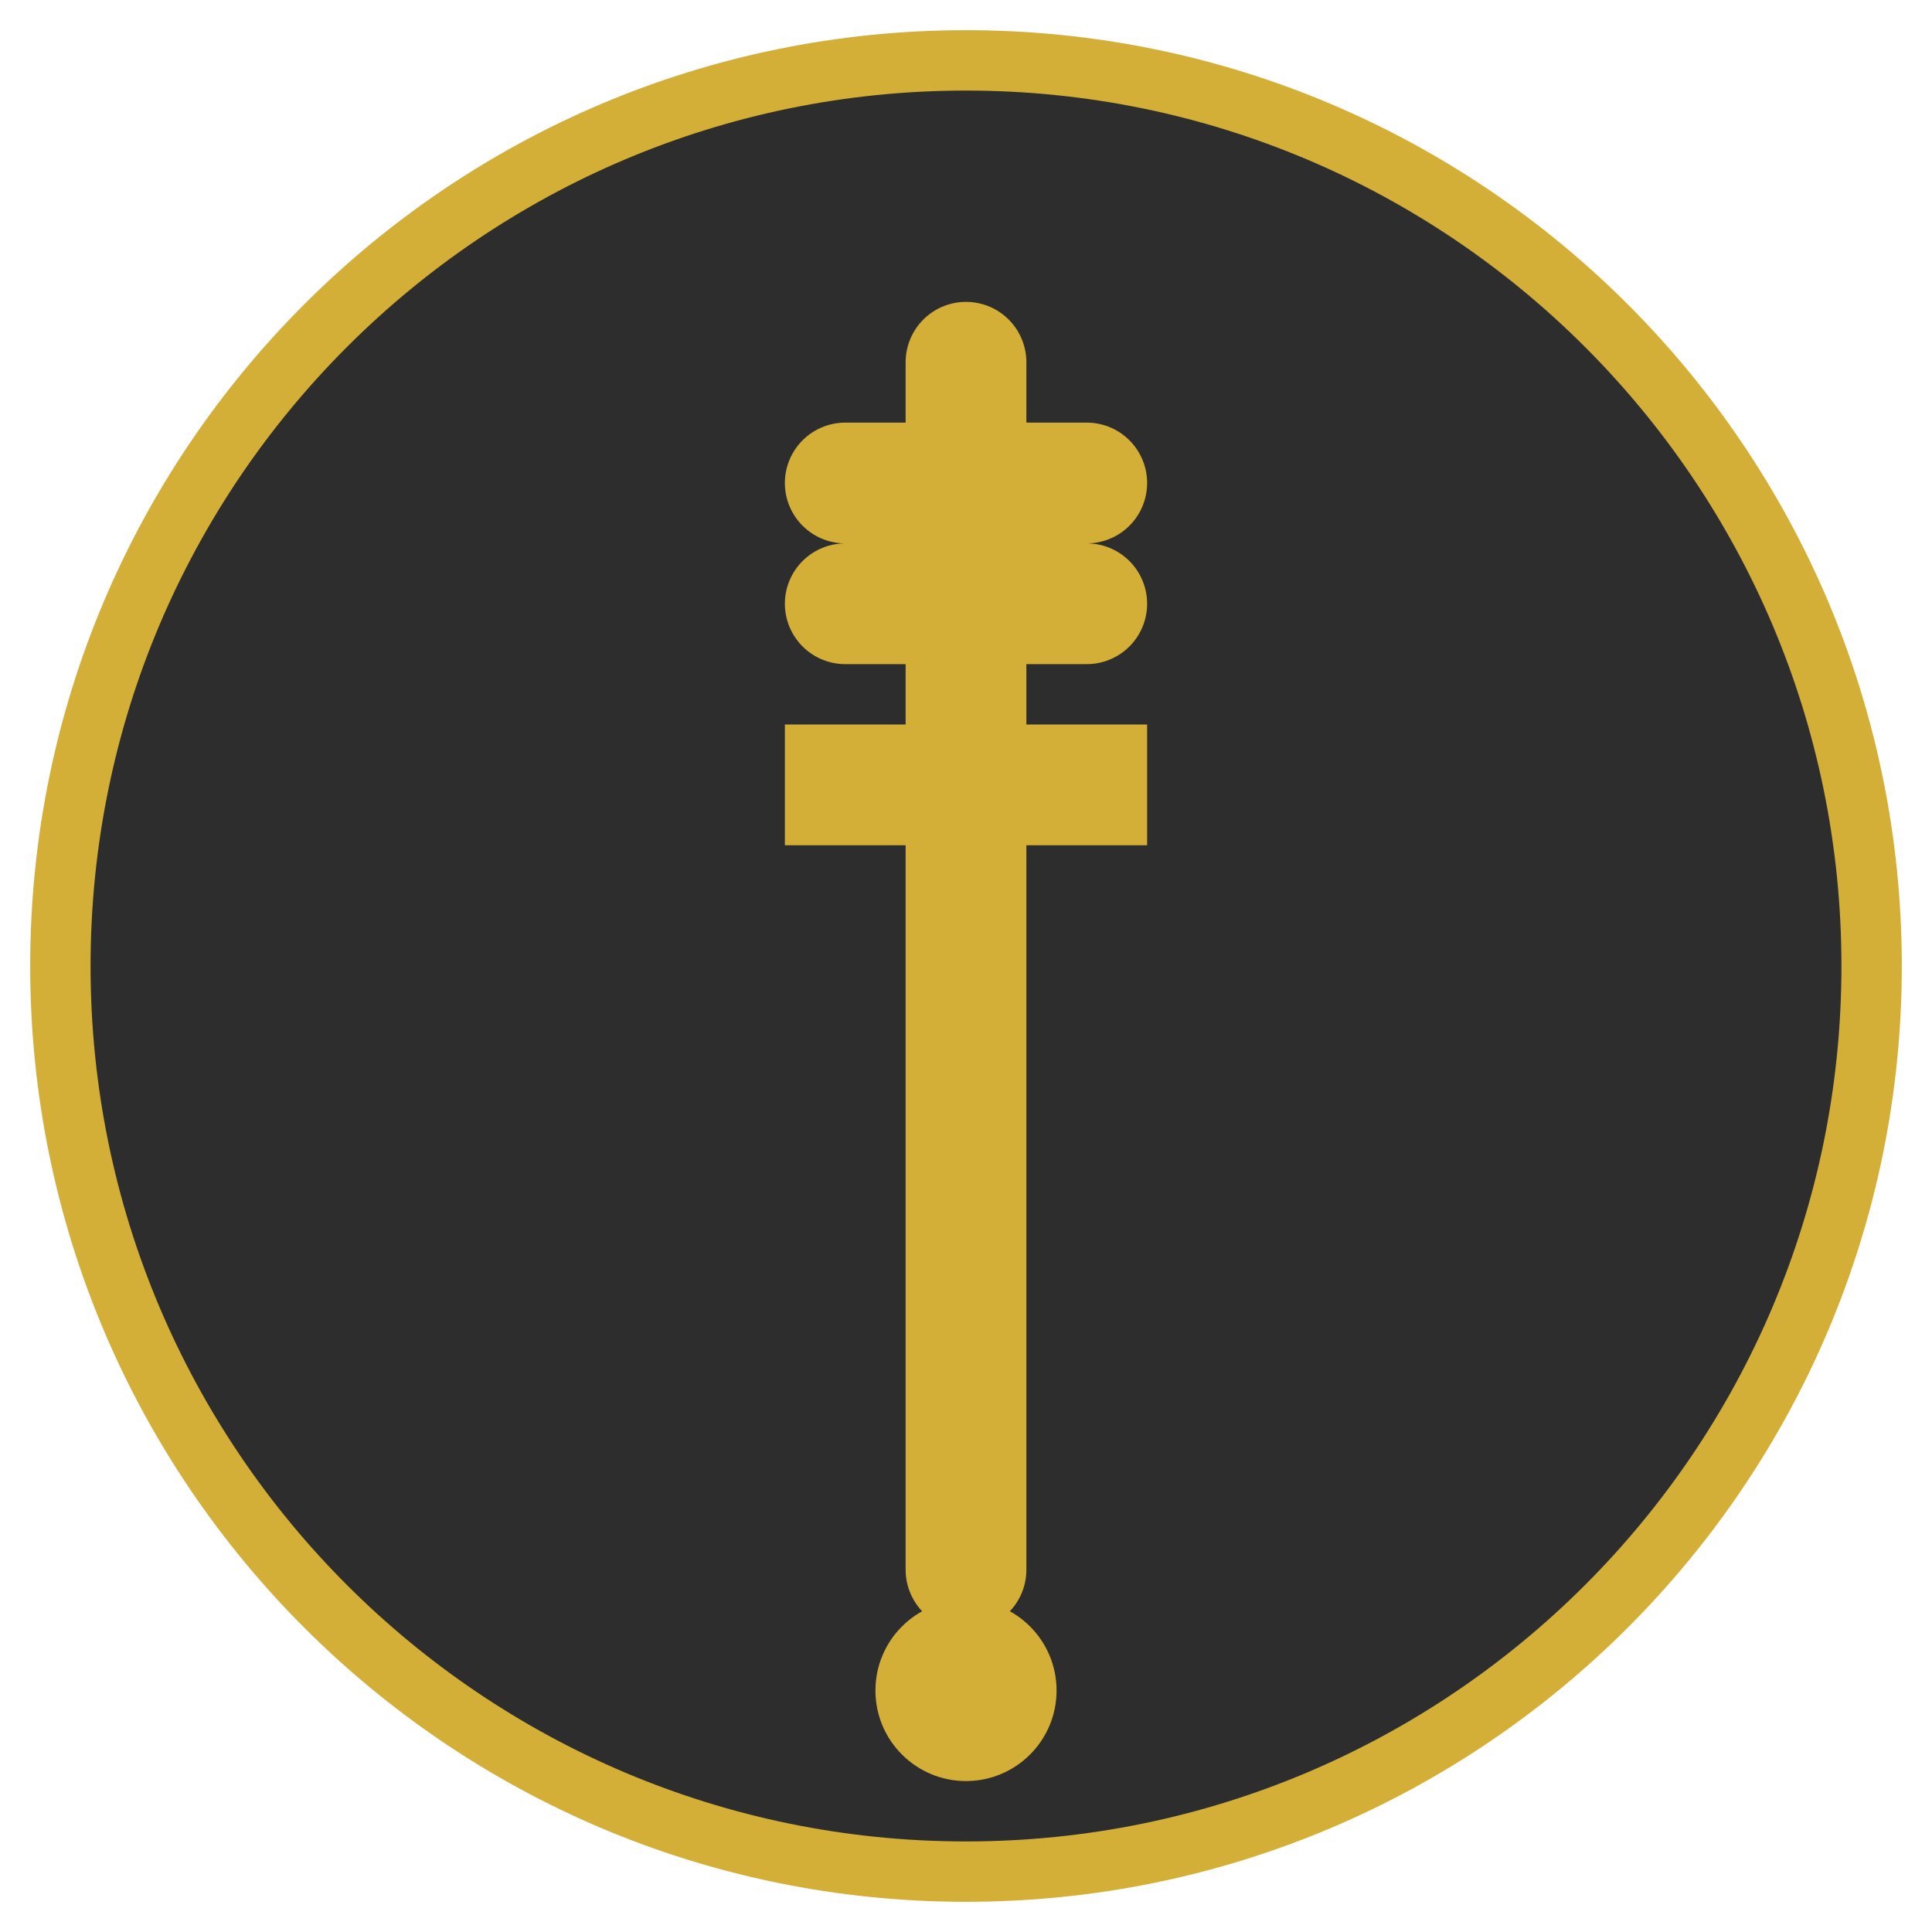
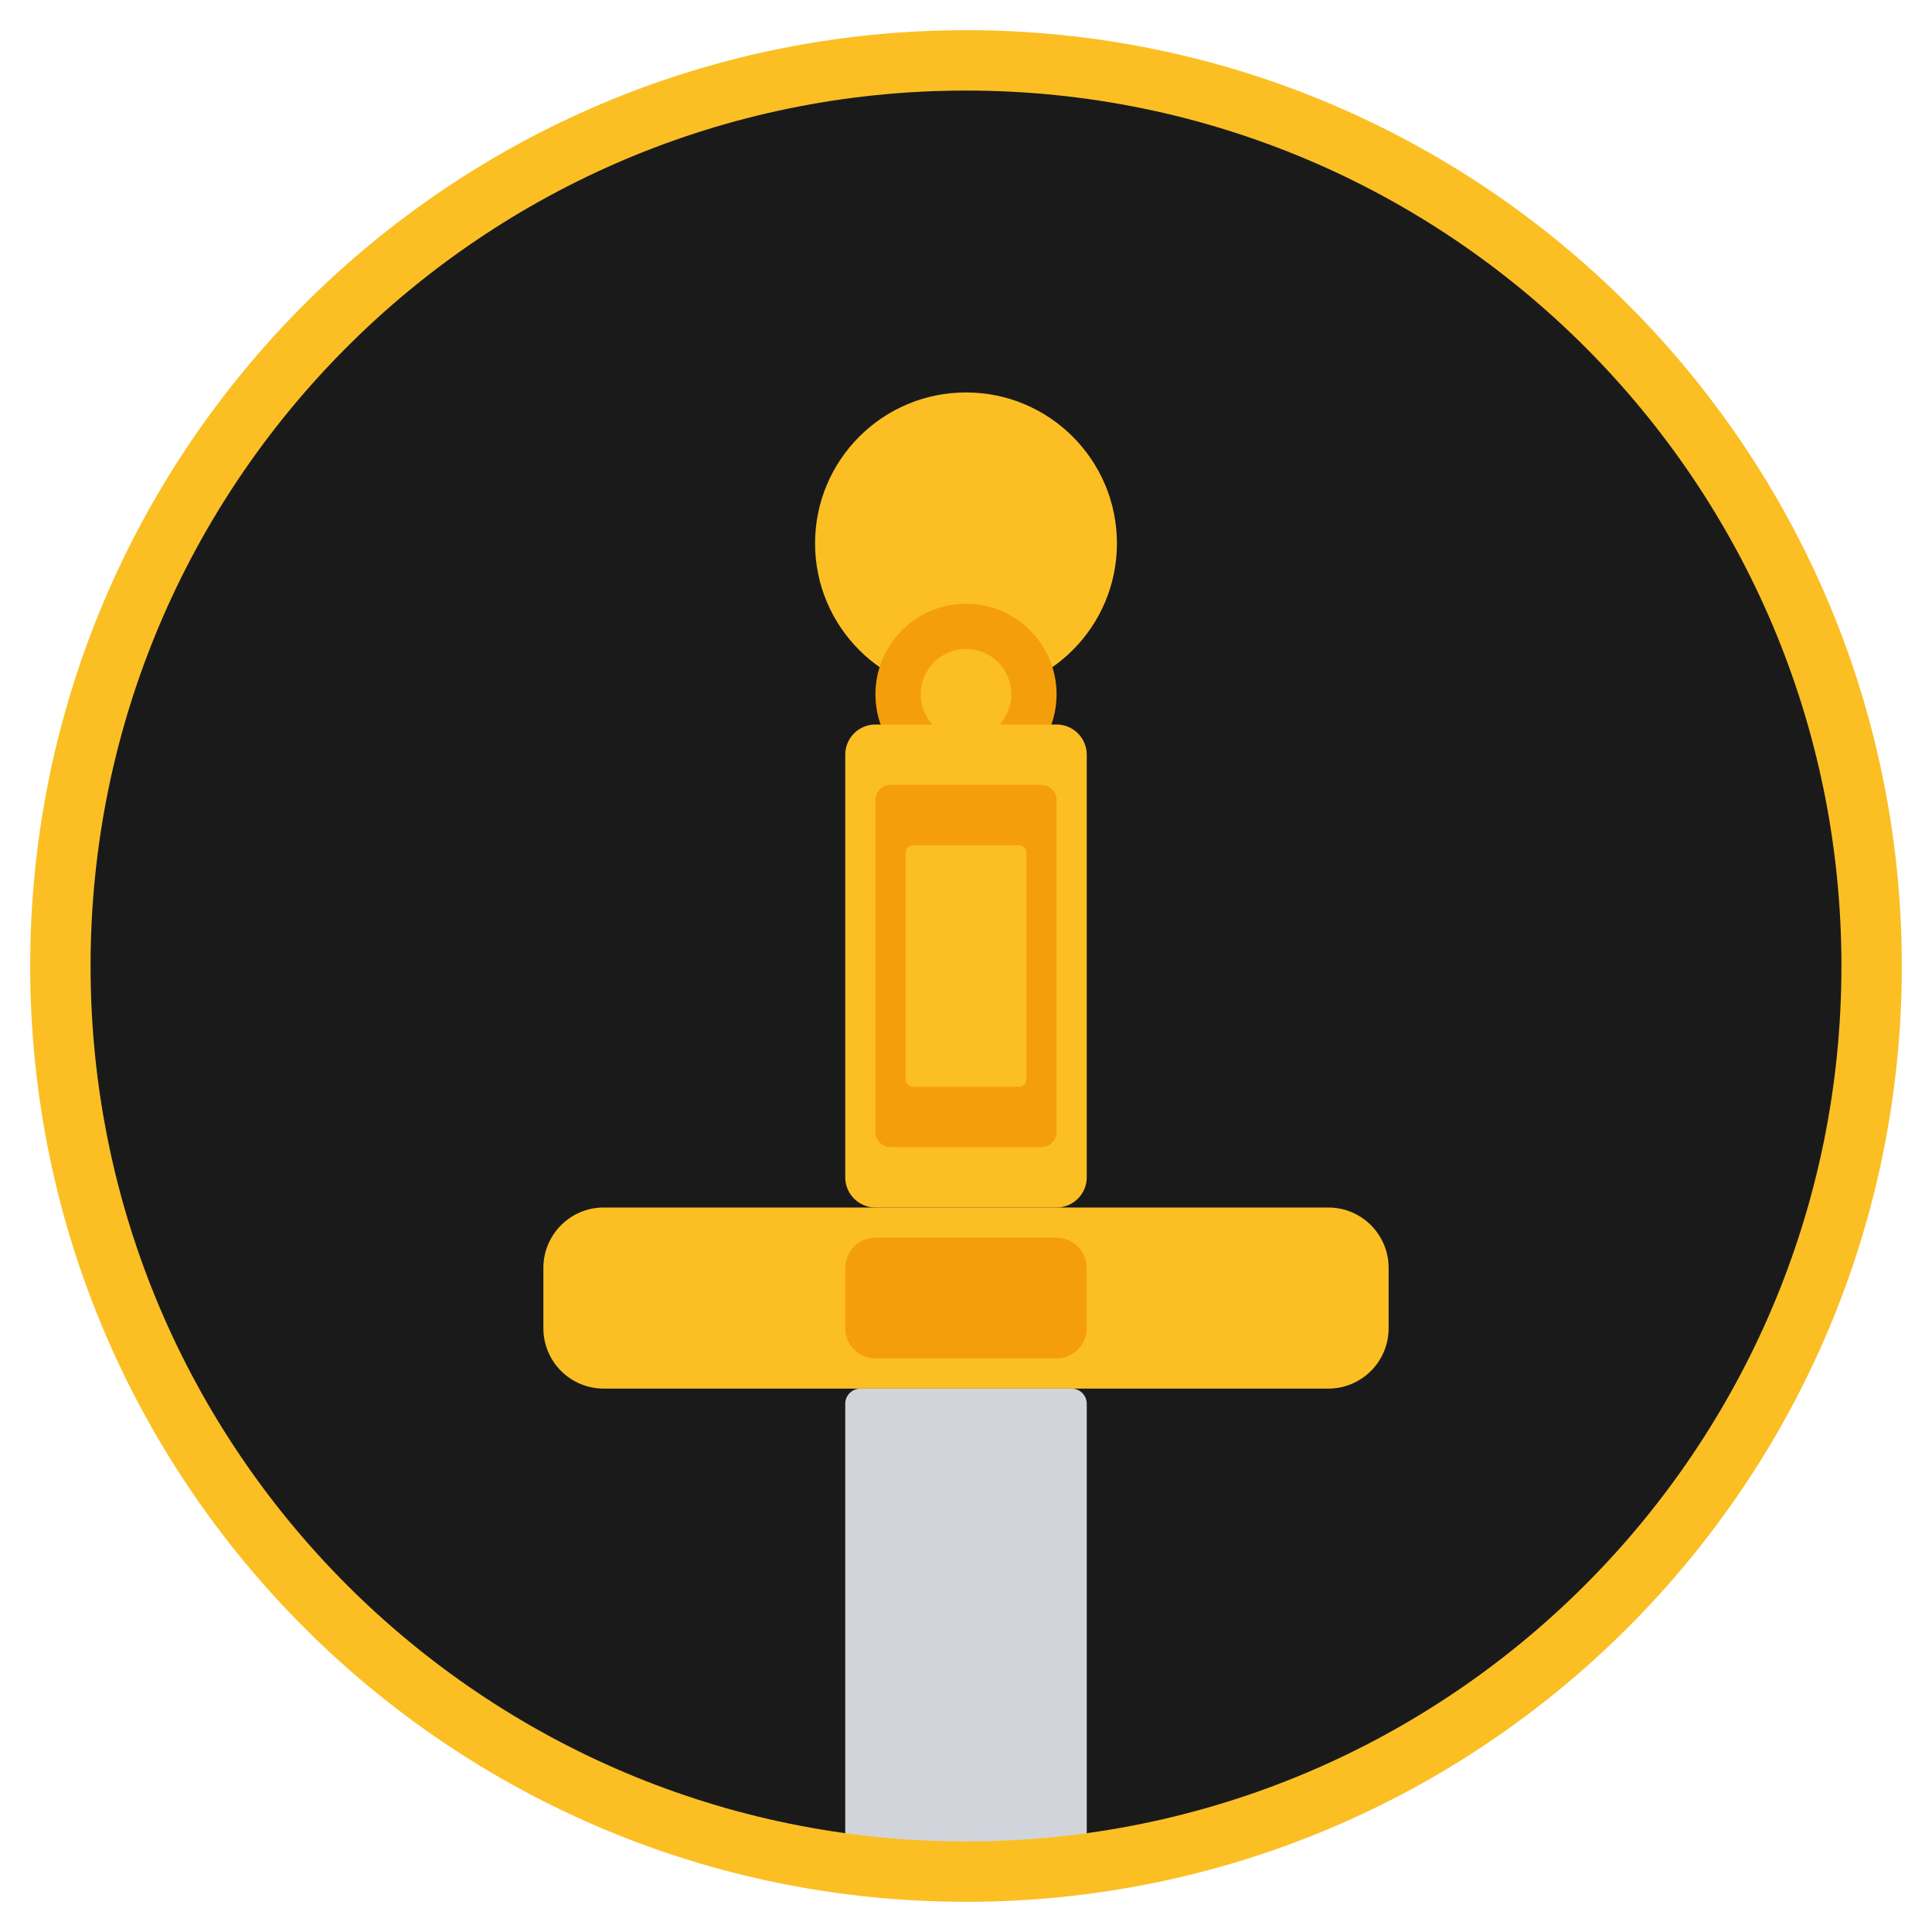
<svg xmlns="http://www.w3.org/2000/svg" viewBox="0 0 64 64" width="64" height="64">
-   <circle cx="32" cy="32" r="30" fill="#2d2d2d" stroke="#d4af37" stroke-width="2" />
-   <path d="M32 12 L32 52 M28 16 L36 16 M28 20 L36 20" stroke="#d4af37" stroke-width="4" stroke-linecap="round" fill="none" />
-   <rect x="26" y="24" width="12" height="4" fill="#d4af37" />
-   <circle cx="32" cy="56" r="3" fill="#d4af37" />
+   <defs>
+     <clipPath id="circleClip">
+       <circle cx="32" cy="32" r="30" />
+     </clipPath>
+   </defs>
+   <circle cx="32" cy="32" r="30" fill="#1a1a1a" />
+   <circle cx="32" cy="18" r="5" fill="#fbbf24" />
+   <circle cx="32" cy="23" r="3" fill="#f59e0b" />
+   <circle cx="32" cy="23" r="1.5" fill="#fbbf24" />
+   <rect x="28" y="24" width="8" height="16" fill="#fbbf24" rx="1" />
+   <rect x="29" y="26" width="6" height="12" fill="#f59e0b" rx="0.5" />
+   <rect x="30" y="28" width="4" height="8" fill="#fbbf24" rx="0.25" />
+   <rect x="18" y="40" width="28" height="6" fill="#fbbf24" rx="2" />
+   <rect x="28" y="41" width="8" height="4" fill="#f59e0b" rx="1" />
+   <rect x="28" y="46" width="8" height="25" fill="#d1d5db" rx="0.5" clip-path="url(#circleClip)" />
+   <circle cx="32" cy="32" r="30" fill="none" stroke="#fbbf24" stroke-width="2" />
</svg>
